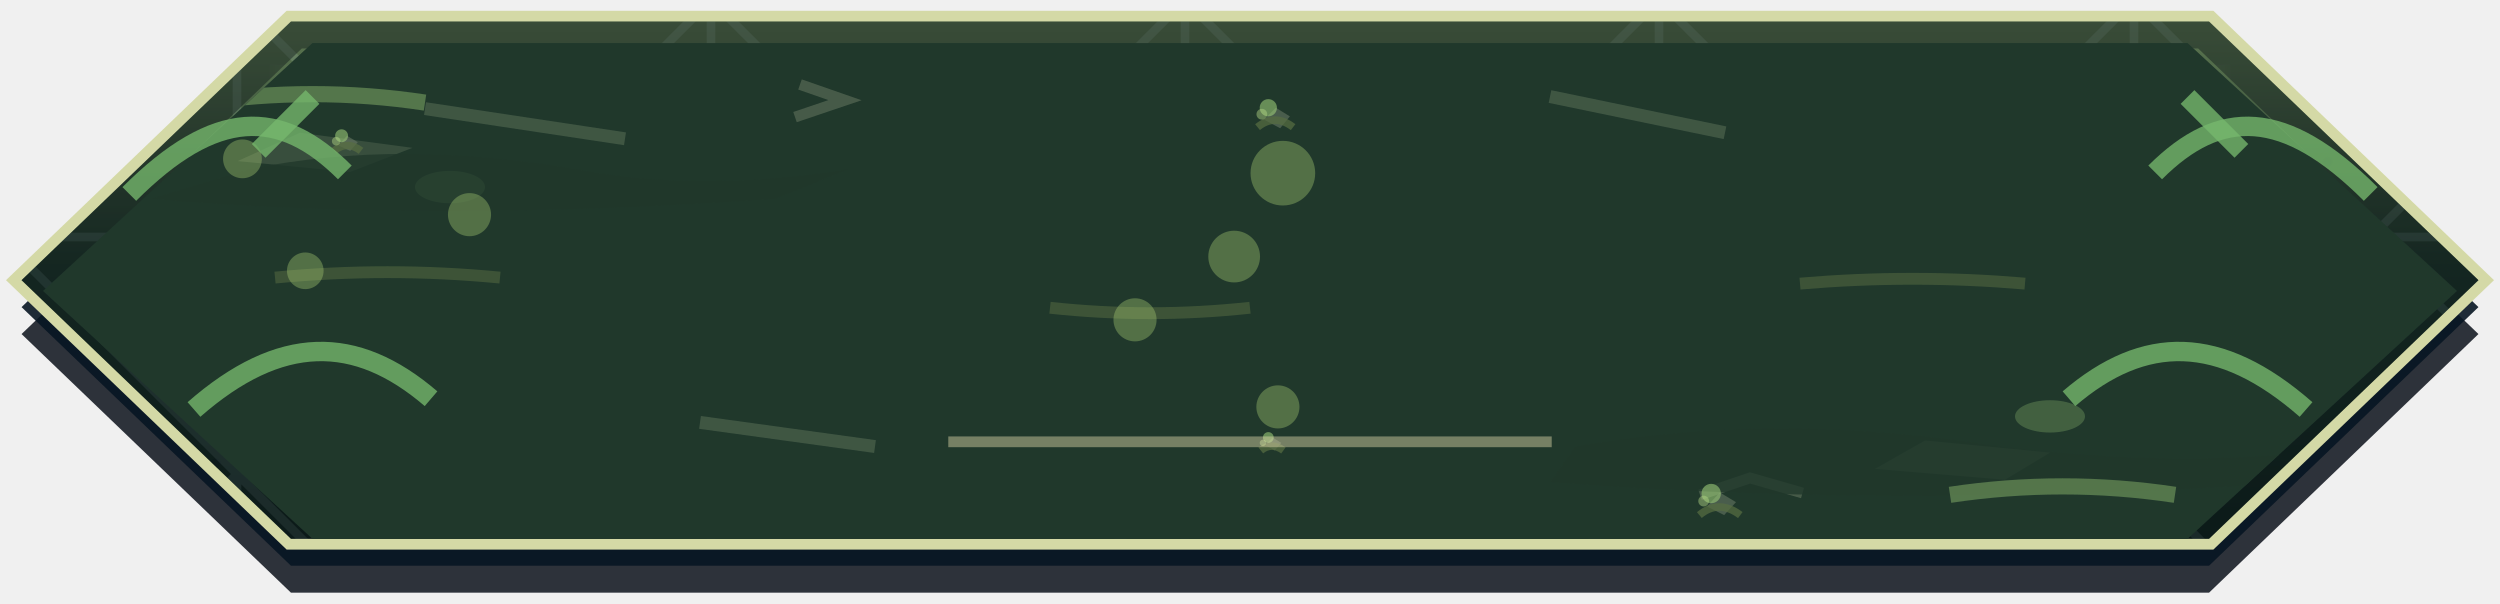
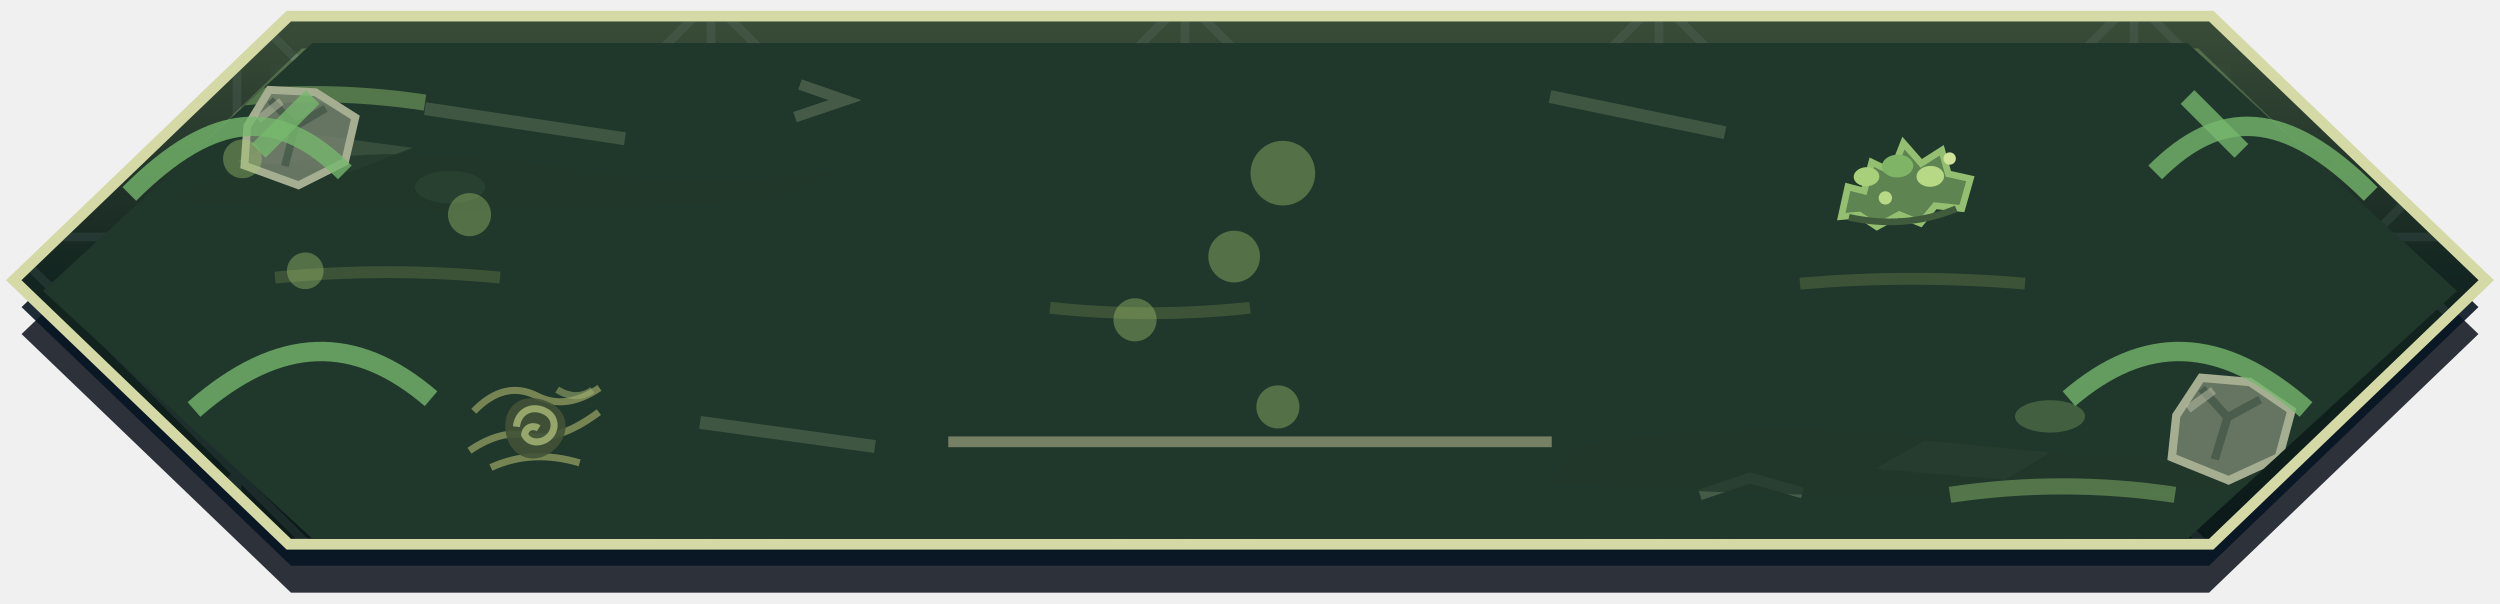
<svg xmlns="http://www.w3.org/2000/svg" width="464" height="112" viewBox="0 0 232 56" role="img" aria-label="M7 secondary-hex-button normal" data-style="m11-enchanted-forest@0.1.0" data-geometry-shape="wide-hexagon" data-corner-radius="2" data-end-cap-depth="25">
  <defs>
    <linearGradient id="m11-secondary-hex-button-232x56-normal-plate" x1="0" y1="0" x2="0" y2="1">
      <stop offset="0" stop-color="#5C7650" />
      <stop offset=".48" stop-color="#20382B" />
      <stop offset="1" stop-color="#13251E" />
    </linearGradient>
    <linearGradient id="m11-secondary-hex-button-232x56-normal-primary" x1="0" y1="0" x2="0" y2="1">
      <stop offset="0" stop-color="#F1E8C8" />
      <stop offset=".45" stop-color="#66D9B2" />
      <stop offset="1" stop-color="#2A856F" />
    </linearGradient>
    <linearGradient id="m11-secondary-hex-button-232x56-normal-energy" x1="0" y1="0" x2="1" y2="0">
      <stop offset="0" stop-color="#B8E0A5" stop-opacity="0" />
      <stop offset=".5" stop-color="#B8E0A5" stop-opacity=".86" />
      <stop offset="1" stop-color="#B8E0A5" stop-opacity="0" />
    </linearGradient>
    <pattern id="m11-secondary-hex-button-232x56-normal-grain" width="28" height="28" patternUnits="userSpaceOnUse">
      <circle cx="5" cy="7" r=".6" fill="#FFFFFF" fill-opacity=".12" />
      <circle cx="20" cy="15" r=".45" fill="#061321" fill-opacity=".2" />
    </pattern>
    <pattern id="m11-secondary-hex-button-232x56-normal-plate-pattern" width="44" height="44" patternUnits="userSpaceOnUse">
      <path d="M0 22H44M22 0V44M0 22L22 0 44 22 22 44Z" fill="none" stroke="#D8FBFF" stroke-opacity=".12" stroke-width=".8" />
    </pattern>
    <mask id="m11-secondary-hex-button-232x56-normal-mask">
      <path d="M27 2H205L230 26L205 50H27L2 26Z" fill="white" />
    </mask>
  </defs>
  <g opacity="1">
    <g id="m11-secondary-hex-button-232x56-normal-outer-shadow" data-layer="outer-shadow" transform="translate(0 5)">
      <path d="M27 2H205L230 26L205 50H27L2 26Z" fill="#020812" opacity=".82" />
    </g>
    <g id="m11-secondary-hex-button-232x56-normal-connected-depth" data-layer="connected-depth" transform="translate(0 2.5)">
      <path d="M27 2H205L230 26L205 50H27L2 26Z" fill="#071522" opacity=".9" />
    </g>
    <g id="m11-secondary-hex-button-232x56-normal-outer-frame" data-layer="outer-frame">
      <path d="M27 2H205L230 26L205 50H27L2 26Z" fill="#071421" stroke="#D4D9A6" stroke-width="2" stroke-linejoin="miter" />
    </g>
    <g id="m11-secondary-hex-button-232x56-normal-inner-plate-fill" data-layer="inner-plate-fill">
      <path d="M27 2H205L230 26L205 50H27L2 26Z" fill="url(#m11-secondary-hex-button-232x56-normal-plate)" />
    </g>
    <g id="m11-secondary-hex-button-232x56-normal-surface-grain" data-layer="surface-grain" data-material-source="m8-ice-grain" mask="url(#m11-secondary-hex-button-232x56-normal-mask)">
      <rect width="232" height="56" fill="url(#m11-secondary-hex-button-232x56-normal-grain)" />
    </g>
    <g id="m11-secondary-hex-button-232x56-normal-surface-pattern" data-layer="surface-pattern" data-material-source="m8-crystal-facet-pattern" mask="url(#m11-secondary-hex-button-232x56-normal-mask)">
      <rect width="232" height="56" fill="url(#m11-secondary-hex-button-232x56-normal-plate-pattern)" />
    </g>
    <g id="m11-secondary-hex-button-232x56-normal-side-bevel-shade" data-layer="side-bevel-shade" mask="url(#m11-secondary-hex-button-232x56-normal-mask)">
      <path d="M27 2H205L230 26L205 50H27L2 26Z" fill="none" stroke="#020812" stroke-opacity=".38" stroke-width="5" />
    </g>
    <g id="m11-secondary-hex-button-232x56-normal-top-bevel-highlight" data-layer="top-bevel-highlight" mask="url(#m11-secondary-hex-button-232x56-normal-mask)">
      <path d="M35 8H197" stroke="#FFFFFF" stroke-opacity=".55" stroke-width="3" stroke-linecap="square" />
    </g>
    <g id="m11-secondary-hex-button-232x56-normal-cold-edge-accent" data-layer="cold-edge-accent" data-material-source="m8-cold-edge-accent" mask="url(#m11-secondary-hex-button-232x56-normal-mask)">
      <rect x="25" y="6" width="182" height="8" fill="url(#m11-secondary-hex-button-232x56-normal-energy)" />
    </g>
    <g id="m11-secondary-hex-button-232x56-normal-ornament-decal" data-layer="ornament-decal" data-material-source="m7-ornament-marks" mask="url(#m11-secondary-hex-button-232x56-normal-mask)">
      <path d="M33 43h16M183 43h16" stroke="#E6FCFF" stroke-opacity=".5" stroke-width="2" />
    </g>
    <g id="m11-secondary-hex-button-material-stack" data-layer="forest-material-stack" data-material-families="weathered-stone,dark-wood,moss-lichen">
      <path d="M29 4H203L228 27L203 50H29L4 27Z" fill="#20382B" />
    </g>
    <g id="m11-secondary-hex-button-material-detail" data-layer="forest-material-detail" data-material-channels="stone-chips,wood-grain,moss-mask" data-detail-scale="component">
      <path d="M39.44 10.08l18.56 2.8M143.84 8.96l16.24 3.36M64.96 39.2l16.24 2.24" stroke="#6B8063" stroke-width="1.2" stroke-opacity=".72" />
    </g>
    <g id="m11-secondary-hex-button-material-face-depth" data-layer="forest-material-face-depth" data-material-source="shared-face-geometry">
      <clipPath id="m11-secondary-hex-button-face-clip">
        <path d="M29 4H203L228 27L203 50H29L4 27Z" />
      </clipPath>
      <g clip-path="url(#m11-secondary-hex-button-face-clip)">
        <g data-layer="forest-weathered-stone">
          <path d="M27.84 12.32l10.44 1.4 -5.8 2.24 -10.44 -1.008ZM178.64 40.88l11.6 1.12 -4.176 2.52 -12.064 -1.008Z" fill="#7C8D70" fill-opacity=".45" />
          <path d="M74.24 7.84l4.176 1.456 -4.64 1.568M157.76 45.92l4.64 -1.568 4.872 1.4" fill="none" stroke="#9BA687" stroke-width="1" stroke-opacity=".55" />
        </g>
        <g data-layer="forest-dark-wood-grain">
          <path d="M25.52 25.76q10.44 -1.008 20.88 0M97.44 28.56q9.28 1.008 18.56 0M167.04 26.32q10.44 -0.896 20.88 0" fill="none" stroke="#72854C" stroke-width="1.1" stroke-opacity=".62" />
        </g>
        <g data-layer="forest-moss-growth-mask" fill="#9BCB78" fill-opacity=".48">
          <ellipse cx="41.76" cy="17.36" rx="3.248" ry="1.5" />
          <ellipse cx="190.24" cy="38.64" rx="3.248" ry="1.5" />
        </g>
      </g>
    </g>
    <g id="m11-secondary-hex-button-material-restraint" data-layer="forest-material-restraint" data-restraint="edge-anchored-low-opacity">
      <clipPath id="m11-secondary-hex-button-restraint-clip">
        <path d="M29 4H203L228 27L203 50H29L4 27Z" />
      </clipPath>
      <g clip-path="url(#m11-secondary-hex-button-restraint-clip)">
        <path d="M0 0H232V56H0Z" fill="#20382B" fill-opacity=".42" />
        <g data-layer="forest-moss-edge-anchor" fill="#20382B" fill-opacity=".78">
          <path d="M23.2 15.68q13.92 -2.8 30.16 0q11.6 2.24 25.52 -.01l-6.96 2.8q-32.48 2.24 -58 -.02Z" />
          <path d="M146.16 41.44q18.56 -3.36 39.44 -.01q18.56 2.24 32.48 -.03l-4.64 3.36q-37.12 2.52 -69.6 -.01Z" />
        </g>
        <path d="M18.56 9.52q10.44 -1.568 20.88 0M180.96 45.92q10.44 -1.568 20.88 0" fill="none" stroke="#9BCB78" stroke-width="1.5" stroke-opacity=".42" />
      </g>
    </g>
-     <g id="m11-secondary-hex-button-authored-material-clusters" data-layer="forest-authored-material-clusters" data-variation-seed="51731" data-cluster-count="4" data-cluster-scale="component">
+     <g id="m11-secondary-hex-button-authored-material-clusters" data-layer="forest-authored-material-clusters" data-material-families="stone,wood,moss" data-variation-seed="51731" data-cluster-count="4" data-cluster-scale="component" data-placement="component-aware">
      <clipPath id="m11-secondary-hex-button-cluster-clip">
        <path d="M29 4H203L228 27L203 50H29L4 27Z" />
      </clipPath>
      <g clip-path="url(#m11-secondary-hex-button-cluster-clip)">
-         <g data-layer="forest-authored-cluster" data-material-families="stone,wood,moss" transform="translate(118.7 10.7)">
-           <path d="M-1.4 0.4l1.1 -1.1l1.3 0.8l-0.9 1.1Z" fill="#71806A" fill-opacity=".52" />
-           <path d="M-2.0 1.1q1.6 -1.3 3.3 0" fill="none" stroke="#566D42" stroke-width="0.7" stroke-opacity=".72" />
-           <circle cx="-1.0" cy="-0.7" r="0.8" fill="#9BCB78" fill-opacity=".58" />
-           <circle cx="-1.6" cy="-0.1" r="0.5" fill="#B5D887" fill-opacity=".45" />
+         <g data-layer="forest-authored-cluster" data-cluster-kind="stone-chip" transform="translate(28.0 12.6) rotate(-4)">
+           <g data-layer="forest-stone-chip-cluster" data-material-family="stone" transform="scale(1.037)">
+             <path d="M-4.8-1.2l2.2-3.1 4.1.5 3.4 2.5-1.2 3.9-4.3 1.8-4.7-2.1Z" fill="#75816E" fill-opacity=".82" stroke="#A6AE91" stroke-width="0.70" />
+             <path d="M-2.6-3.4l2.1 2.5 2.8-1.4M-.5-.9l-1.2 3.5" fill="none" stroke="#495C4C" stroke-width="0.70" stroke-opacity=".9" />
+             <path d="M-3.8-1.7l2.2-1.5" stroke="#C0C5A9" stroke-width="0.70" stroke-opacity=".48" />
+           </g>
        </g>
-         <g data-layer="forest-authored-cluster" data-material-families="stone,wood,moss" transform="translate(32.5 13.2)">
-           <path d="M-1.1 0.3l0.8 -0.9l1.0 0.6l-0.7 0.8Z" fill="#71806A" fill-opacity=".52" />
-           <path d="M-1.5 0.8q1.2 -1.0 2.5 0" fill="none" stroke="#566D42" stroke-width="0.7" stroke-opacity=".72" />
-           <circle cx="-0.8" cy="-0.6" r="0.6" fill="#9BCB78" fill-opacity=".58" />
-           <circle cx="-1.3" cy="-0.1" r="0.4" fill="#B5D887" fill-opacity=".45" />
+         <g data-layer="forest-authored-cluster" data-cluster-kind="wood-knot" transform="translate(49.6 39.1) rotate(-1)">
+           <g data-layer="forest-wood-knot-cluster" data-material-family="wood" transform="scale(0.936)">
+             <path d="M-6.5 2.8q3.2-2.1 5.8-1.4 2.9.8 7.1-2.2M-6-1.1q3.1-3.1 6.3-1.4 2.8 1.5 6.2-.7M-4.4 4.5q4.1-1.8 8.8-.3" fill="none" stroke="#7F8D57" stroke-width="0.70" stroke-opacity=".9" />
+             <path d="M-2.9.7c-.1-2.7 2.2-3.7 4.5-2.5 2 1 1.9 3.5.1 4.8-2.1 1.6-4.5.2-4.6-2.3Z" fill="#435238" fill-opacity=".9" />
+             <path d="M-1.8.5c.2-1.6 1.7-2.2 3-1.4 1.1.7.9 2.1-.1 2.7-.9.5-1.8.2-2.1-.5.1-.7.8-1 1.4-.6" fill="none" stroke="#A0AE70" stroke-width="0.70" stroke-opacity=".9" />
+             <path d="M2.3-3.1q1.9 1.2 3.5.1" fill="none" stroke="#A0AE70" stroke-width="0.70" stroke-opacity=".55" />
+           </g>
        </g>
-         <g data-layer="forest-authored-cluster" data-material-families="stone,wood,moss" transform="translate(118.3 41.1)">
-           <path d="M-0.9 0.2l0.7 -0.7l0.8 0.5l-0.6 0.7Z" fill="#71806A" fill-opacity=".52" />
-           <path d="M-1.3 0.7q1.0 -0.8 2.1 0" fill="none" stroke="#566D42" stroke-width="0.7" stroke-opacity=".72" />
-           <circle cx="-0.6" cy="-0.5" r="0.5" fill="#9BCB78" fill-opacity=".58" />
-           <circle cx="-1.1" cy="-0.0" r="0.3" fill="#B5D887" fill-opacity=".45" />
+         <g data-layer="forest-authored-cluster" data-cluster-kind="moss-lichen" transform="translate(176.5 16.9) rotate(-2)">
+           <g data-layer="forest-moss-lichen-cluster" data-material-family="moss" transform="scale(0.883)">
+             <path d="M-6.5 3.4l.8-3.1 1.7.5.9-3 2.1 1.1 1.3-3 1.8 2.2 2.2-1.3.6 2.5 2.3.6-1 3.1-2.8-.4-1.6 1.8-2.2-1-2.4 1.2-1.8-1.3Z" fill="#668E58" fill-opacity=".88" stroke="#94BF70" stroke-width="0.70" />
+             <ellipse cx="-3.7" cy="-.7" rx="1.35" ry="1" fill="#A8CF79" />
+             <ellipse cx="-.4" cy="-1.7" rx="1.65" ry="1.2" fill="#7FB467" />
+             <ellipse cx="3" cy="-.5" rx="1.45" ry="1.1" fill="#B7D985" />
+             <circle cx="5.1" cy="-2.3" r=".65" fill="#D0E39A" />
+             <circle cx="-1.8" cy="1.6" r=".7" fill="#B8D986" />
+             <path d="M-5.7 3.5q5.8 1.5 11.3-.5" fill="none" stroke="#405B3C" stroke-width="0.70" />
+           </g>
        </g>
-         <g data-layer="forest-authored-cluster" data-material-families="stone,wood,moss" transform="translate(160.0 46.6)">
-           <path d="M-1.6 0.4l1.2 -1.3l1.5 0.9l-1.1 1.2Z" fill="#71806A" fill-opacity=".52" />
-           <path d="M-2.3 1.2q1.8 -1.5 3.8 0" fill="none" stroke="#566D42" stroke-width="0.7" stroke-opacity=".72" />
-           <circle cx="-1.2" cy="-0.8" r="0.9" fill="#9BCB78" fill-opacity=".58" />
-           <circle cx="-1.9" cy="-0.1" r="0.5" fill="#B5D887" fill-opacity=".45" />
+         <g data-layer="forest-authored-cluster" data-cluster-kind="stone-chip" transform="translate(207.3 39.7) rotate(-2)">
+           <g data-layer="forest-stone-chip-cluster" data-material-family="stone" transform="scale(1.103)">
+             <path d="M-4.8-1.2l2.2-3.1 4.1.5 3.4 2.5-1.2 3.9-4.3 1.8-4.7-2.1Z" fill="#75816E" fill-opacity=".82" stroke="#A6AE91" stroke-width="0.70" />
+             <path d="M-2.6-3.4l2.1 2.5 2.8-1.4M-.5-.9l-1.2 3.5" fill="none" stroke="#495C4C" stroke-width="0.70" stroke-opacity=".9" />
+             <path d="M-3.8-1.7l2.2-1.5" stroke="#C0C5A9" stroke-width="0.70" stroke-opacity=".48" />
+           </g>
        </g>
      </g>
    </g>
    <g id="m11-secondary-hex-button-moss-variation" data-layer="forest-variation" data-variation-seed="51731" data-variation-baseline="false" fill="#A6CC72" fill-opacity=".38">
      <circle cx="119.05" cy="16.07" r="3.0" />
      <circle cx="114.53" cy="23.81" r="2.4" />
      <circle cx="22.50" cy="14.74" r="1.8" />
      <circle cx="43.57" cy="19.92" r="2.0" />
      <circle cx="105.33" cy="29.68" r="2.0" />
      <circle cx="118.59" cy="37.76" r="2.0" />
      <circle cx="28.33" cy="25.13" r="1.7" />
    </g>
    <g id="m11-secondary-hex-button-leaf-vine-ornament" data-layer="forest-ornament" data-ornament="leaf-vine" data-ornament-count="4" fill="none" stroke="#76B86D" stroke-opacity=".78" stroke-width="1.8">
      <path d="M12 18c8-8 14-8 20-2M220 18c-8-8-14-8-20-2M18 38c8-7 15-7 22-1M214 38c-8-7-15-7-22-1" />
      <path d="M24 14l5-5M208 14l-5-5" />
    </g>
    <g id="m11-secondary-hex-button-parchment-typography" data-layer="forest-typography" data-typography-preset="m11-parchment-sage-action" data-semantic-text="required">
      <path d="M88 41h56" stroke="#EDE3B4" stroke-opacity=".42" />
    </g>
    <g id="m11-enchanted-forest-secondary-hex-button-content" data-layer="content" data-slot="editable-secondary-hex-button-content" data-safe-x="39" data-safe-y="8" data-safe-width="154" data-safe-height="38" />
  </g>
</svg>
